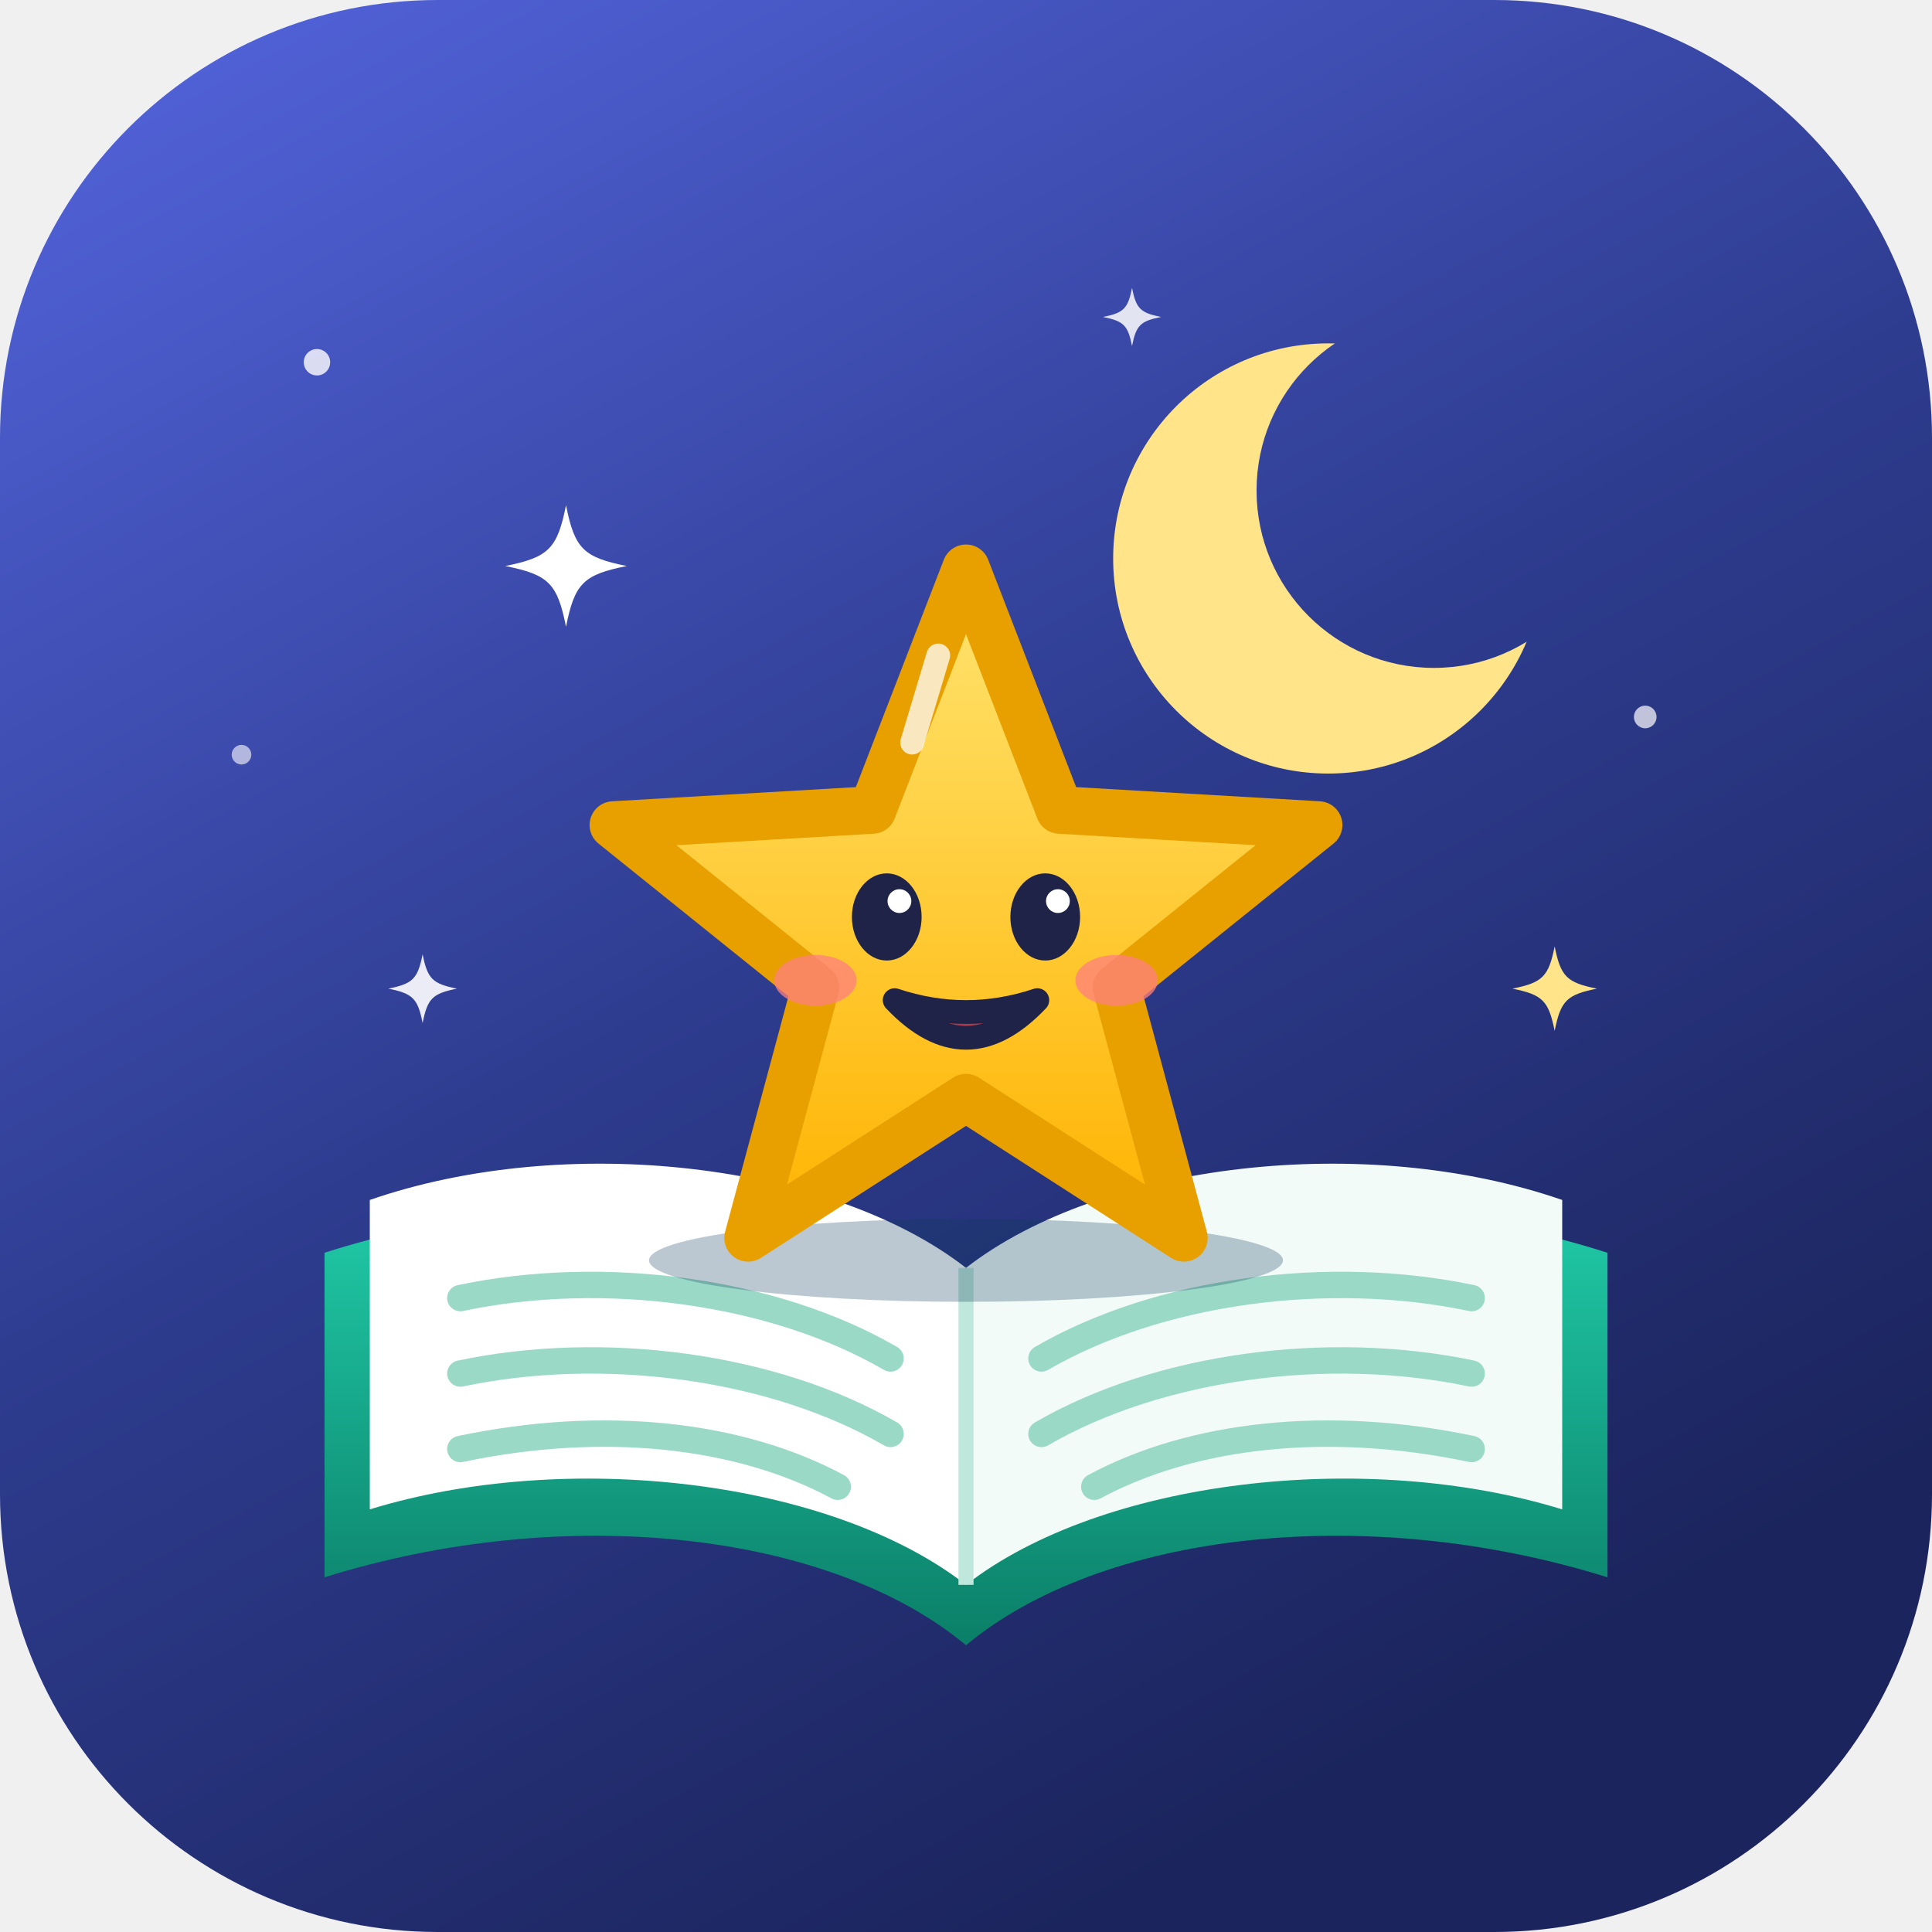
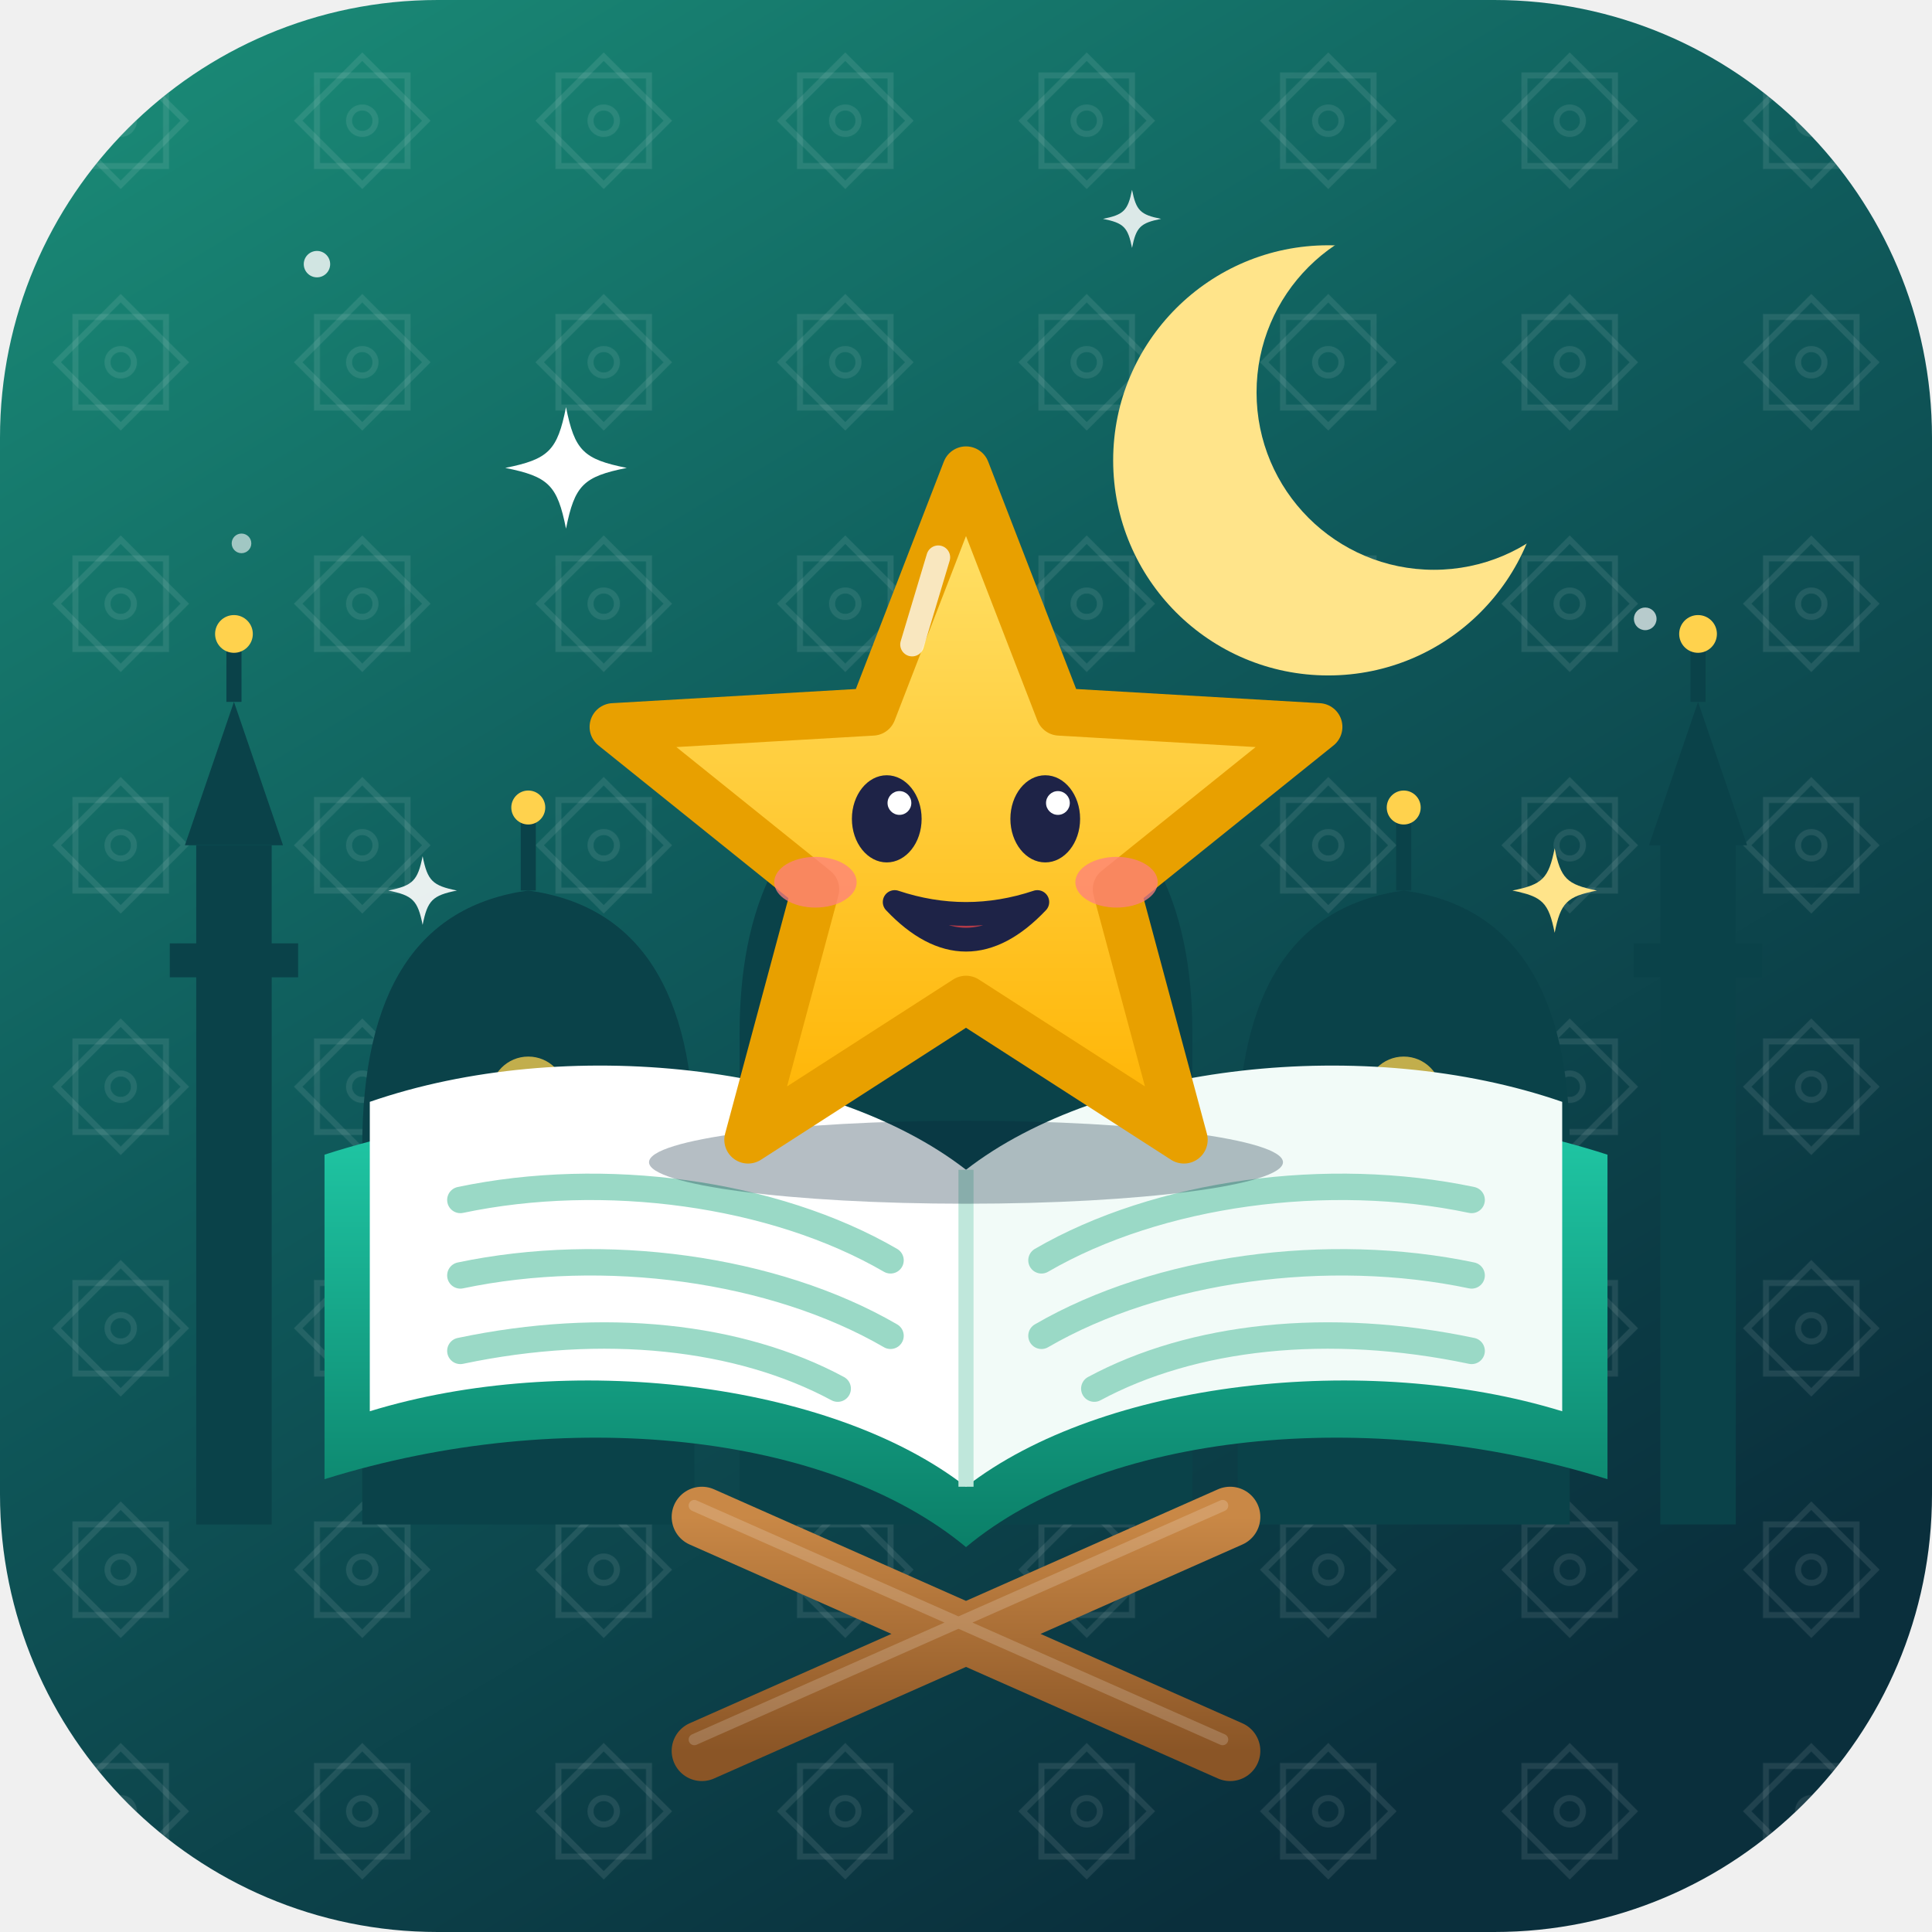
<svg xmlns="http://www.w3.org/2000/svg" width="512" height="512" viewBox="0 0 512 512">
  <defs>
-     <linearGradient id="bg" x1="0" y1="0" x2=".55" y2="1">
-       <stop offset="0" stop-color="#5566E0" />
-       <stop offset=".55" stop-color="#2E3C8F" />
-       <stop offset="1" stop-color="#1B245C" />
+     <linearGradient id="bg" x1="0" y1="0" x2=".6" y2="1">
+       <stop offset="0" stop-color="#1B8F79" />
+       <stop offset=".5" stop-color="#0F5A5B" />
+       <stop offset="1" stop-color="#0A2F3C" />
    </linearGradient>
    <linearGradient id="st" x1="0" y1="0" x2="0" y2="1">
      <stop offset="0" stop-color="#FFE470" />
      <stop offset="1" stop-color="#FFB300" />
    </linearGradient>
    <linearGradient id="cv" x1="0" y1="0" x2="0" y2="1">
      <stop offset="0" stop-color="#20C9A6" />
      <stop offset="1" stop-color="#0B7F68" />
    </linearGradient>
+     <linearGradient id="wd" x1="0" y1="0" x2="0" y2="1">
+       <stop offset="0" stop-color="#C98846" />
+       <stop offset="1" stop-color="#8A5526" />
+     </linearGradient>
    <mask id="cm">
      <rect width="512" height="512" fill="#fff" />
      <circle cx="380" cy="130" r="47" fill="#000" />
    </mask>
+     <pattern id="pt" width="64" height="64" patternUnits="userSpaceOnUse">
+       <g fill="none" stroke="#fff" stroke-opacity=".09" stroke-width="1.6">
+         <rect x="20" y="20" width="24" height="24" />
+         <rect x="20" y="20" width="24" height="24" transform="rotate(45 32 32)" />
+         <circle cx="32" cy="32" r="3.5" />
+       </g>
+     </pattern>
  </defs>
  <rect width="512" height="512" rx="116" fill="url(#bg)" />
-   <g transform="translate(256 256) scale(1) translate(-256 -256)">
+   <rect width="512" height="512" rx="116" fill="url(#pt)" />
+   <g transform="translate(256 256) scale(1) translate(-256 -282)">
+     <g fill="#0A4249">
+       <path d="M52 430V250H72V430Z" />
+       <path d="M49 250L62 212 75 250Z" />
+       <path d="M45 276H79V285H45Z" />
+       <path d="M62 212V196" stroke="#0A4249" stroke-width="4" />
+       <path d="M96 430V330Q96 268 140 262Q184 268 184 330V430Z" />
+       <path d="M140 262V242" stroke="#0A4249" stroke-width="4" />
+       <path d="M196 430V300Q196 232 256 224Q316 232 316 300V430Z" />
+       <path d="M328 430V330Q328 268 372 262Q416 268 416 330V430Z" />
+       <path d="M372 262V242" stroke="#0A4249" stroke-width="4" />
+       <path d="M440 430V250H460V430Z" />
+       <path d="M437 250L450 212 463 250Z" />
+       <path d="M433 276H467V285H433Z" />
+       <path d="M450 212V196" stroke="#0A4249" stroke-width="4" />
+     </g>
+     <circle cx="62" cy="194" r="5" fill="#FFD24D" />
+     <circle cx="140" cy="240" r="4.5" fill="#FFD24D" />
+     <circle cx="372" cy="240" r="4.5" fill="#FFD24D" />
+     <circle cx="450" cy="194" r="5" fill="#FFD24D" />
+     <g fill="#FFD24D" opacity=".75">
+       <path d="M130 330v-14a10 10 0 0 1 20 0v14z" />
+       <path d="M362 330v-14a10 10 0 0 1 20 0v14z" />
+     </g>
    <circle cx="352" cy="148" r="57" fill="#FFE48A" mask="url(#cm)" />
    <path transform="translate(150 150) scale(1.15)" d="M0 -14 C2 -4 4 -2 14 0 C4 2 2 4 0 14 C-2 4 -4 2 -14 0 C-4 -2 -2 -4 0 -14Z" fill="#fff" opacity="1" />
    <path transform="translate(412 262) scale(0.8)" d="M0 -14 C2 -4 4 -2 14 0 C4 2 2 4 0 14 C-2 4 -4 2 -14 0 C-4 -2 -2 -4 0 -14Z" fill="#FFE48A" opacity="1" />
    <path transform="translate(112 262) scale(0.65)" d="M0 -14 C2 -4 4 -2 14 0 C4 2 2 4 0 14 C-2 4 -4 2 -14 0 C-4 -2 -2 -4 0 -14Z" fill="#fff" opacity="0.9" />
    <path transform="translate(300 84) scale(0.55)" d="M0 -14 C2 -4 4 -2 14 0 C4 2 2 4 0 14 C-2 4 -4 2 -14 0 C-4 -2 -2 -4 0 -14Z" fill="#fff" opacity="0.85" />
    <circle cx="84" cy="96" r="3.5" fill="#fff" opacity=".8" />
    <circle cx="436" cy="190" r="3" fill="#fff" opacity=".7" />
-     <circle cx="64" cy="200" r="2.6" fill="#fff" opacity=".6" />
+     <circle cx="64" cy="170" r="2.6" fill="#fff" opacity=".6" />
+     <path d="M186 428L326 490M326 428L186 490" stroke="url(#wd)" stroke-width="16" stroke-linecap="round" />
+     <path d="M186 428L326 490M326 428L186 490" stroke="#fff" stroke-opacity=".18" stroke-width="3" stroke-linecap="round" transform="translate(-2 -3)" />
    <path d="M256 348 C218 320 148 312 86 332 L86 418 C150 398 220 406 256 436 C292 406 362 398 426 418 L426 332 C364 312 294 320 256 348Z" fill="url(#cv)" />
    <path d="M256 336 C220 308 150 300 98 318 L98 400 C150 384 220 392 256 420Z" fill="#fff" />
    <path d="M256 336 C292 308 362 300 414 318 L414 400 C362 384 292 392 256 420Z" fill="#F2FBF8" />
    <path d="M256 336 L256 420" stroke="#BFE7DB" stroke-width="4" />
    <g fill="none" stroke="#9AD9C6" stroke-width="7" stroke-linecap="round">
      <path d="M122 344 C160 336 205 342 236 360" />
      <path d="M122 364 C160 356 205 362 236 380" />
      <path d="M122 384 C160 376 196 380 222 394" />
      <path d="M390 344 C352 336 307 342 276 360" />
      <path d="M390 364 C352 356 307 362 276 380" />
      <path d="M390 384 C352 376 316 380 290 394" />
    </g>
-     <ellipse cx="256" cy="334" rx="84" ry="11" fill="#0B3B5A" opacity=".28" />
+     <ellipse cx="256" cy="334" rx="84" ry="11" fill="#06263A" opacity=".3" />
    <g transform="translate(151 138) scale(2.1)">
      <path d="M50 6 61.8 36.5 94.5 38.4 69 58.9 77.5 90.5 50 72.8 22.5 90.5 31 58.9 5.5 38.4 38.2 36.5Z" fill="url(#st)" stroke="#E8A000" stroke-width="6" stroke-linejoin="round" />
      <path d="M46.5 17 L43.2 28" stroke="#fff" stroke-width="3" stroke-linecap="round" opacity=".75" />
      <ellipse class="eye" cx="40" cy="50" rx="4.4" ry="5.5" fill="#1E2347" />
      <ellipse class="eye" cx="60" cy="50" rx="4.4" ry="5.5" fill="#1E2347" />
      <circle cx="41.6" cy="48" r="1.5" fill="#fff" />
      <circle cx="61.6" cy="48" r="1.5" fill="#fff" />
      <ellipse cx="31" cy="58" rx="5.2" ry="3.2" fill="#FF7F7F" opacity=".75" />
      <ellipse cx="69" cy="58" rx="5.2" ry="3.2" fill="#FF7F7F" opacity=".75" />
      <path d="M41 60.5 Q50 70 59 60.5 Q50 63.5 41 60.5Z" fill="#B23A48" stroke="#1E2347" stroke-width="3" stroke-linejoin="round" />
    </g>
  </g>
</svg>
